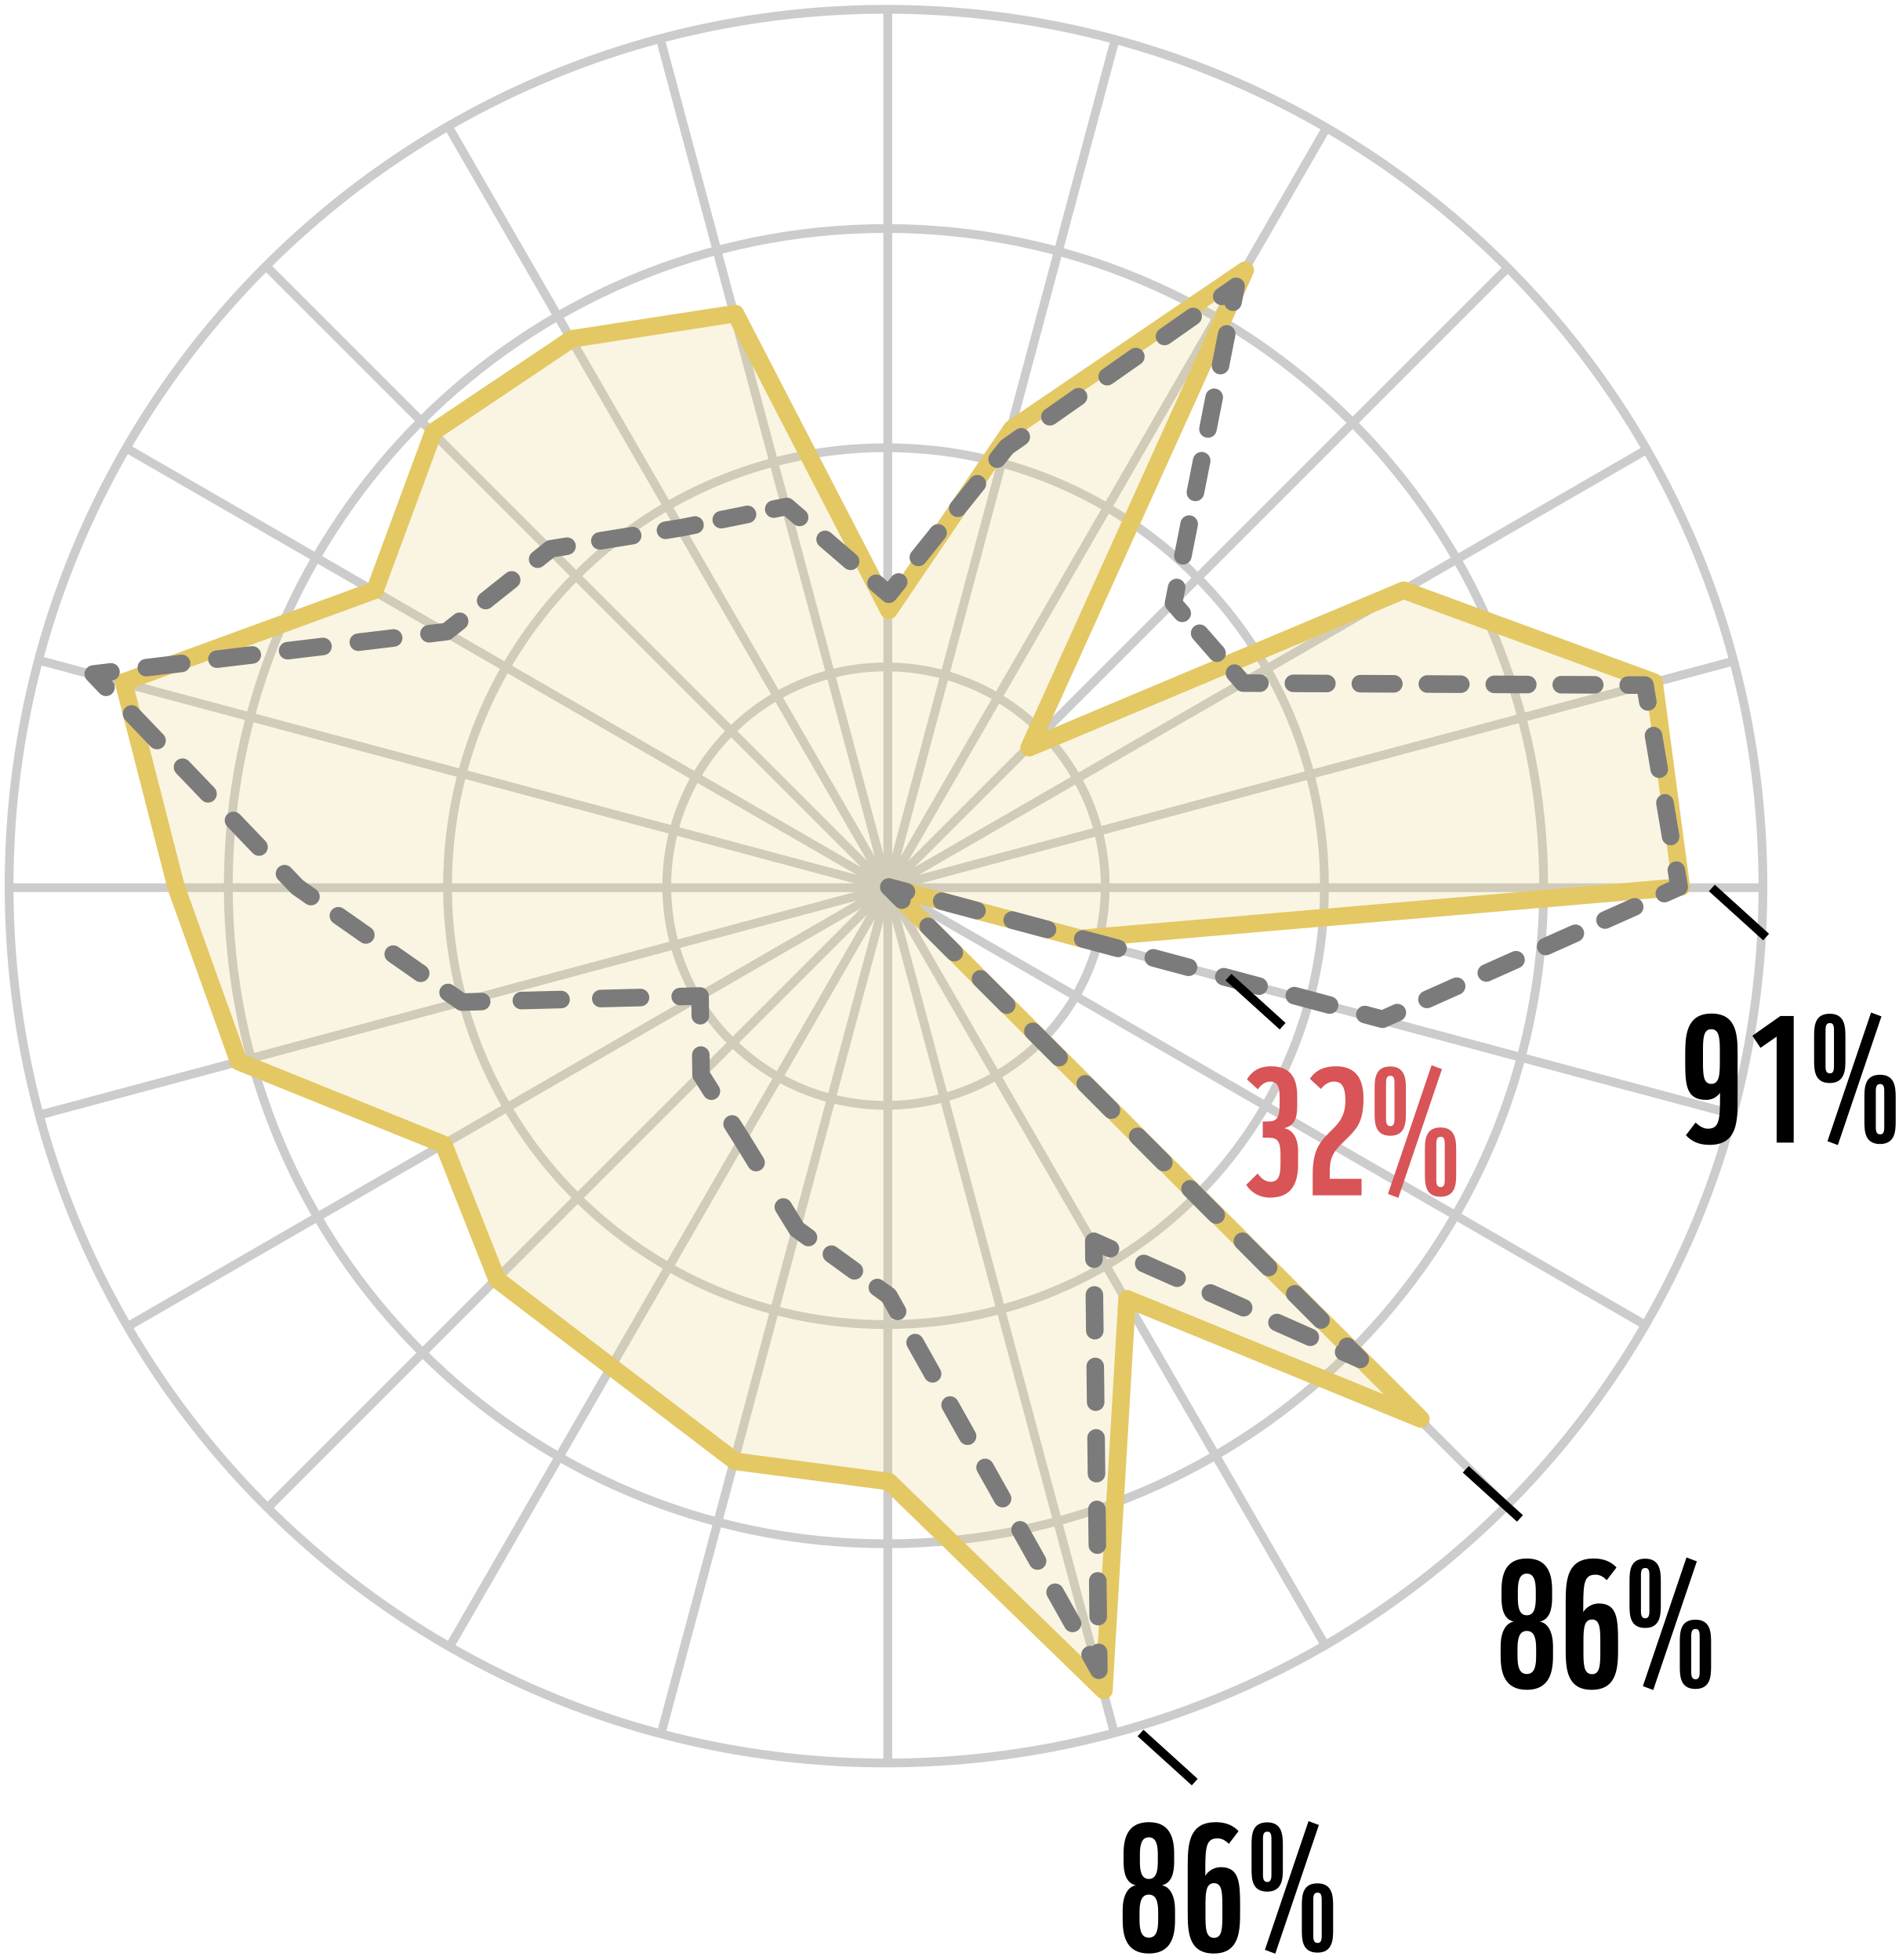
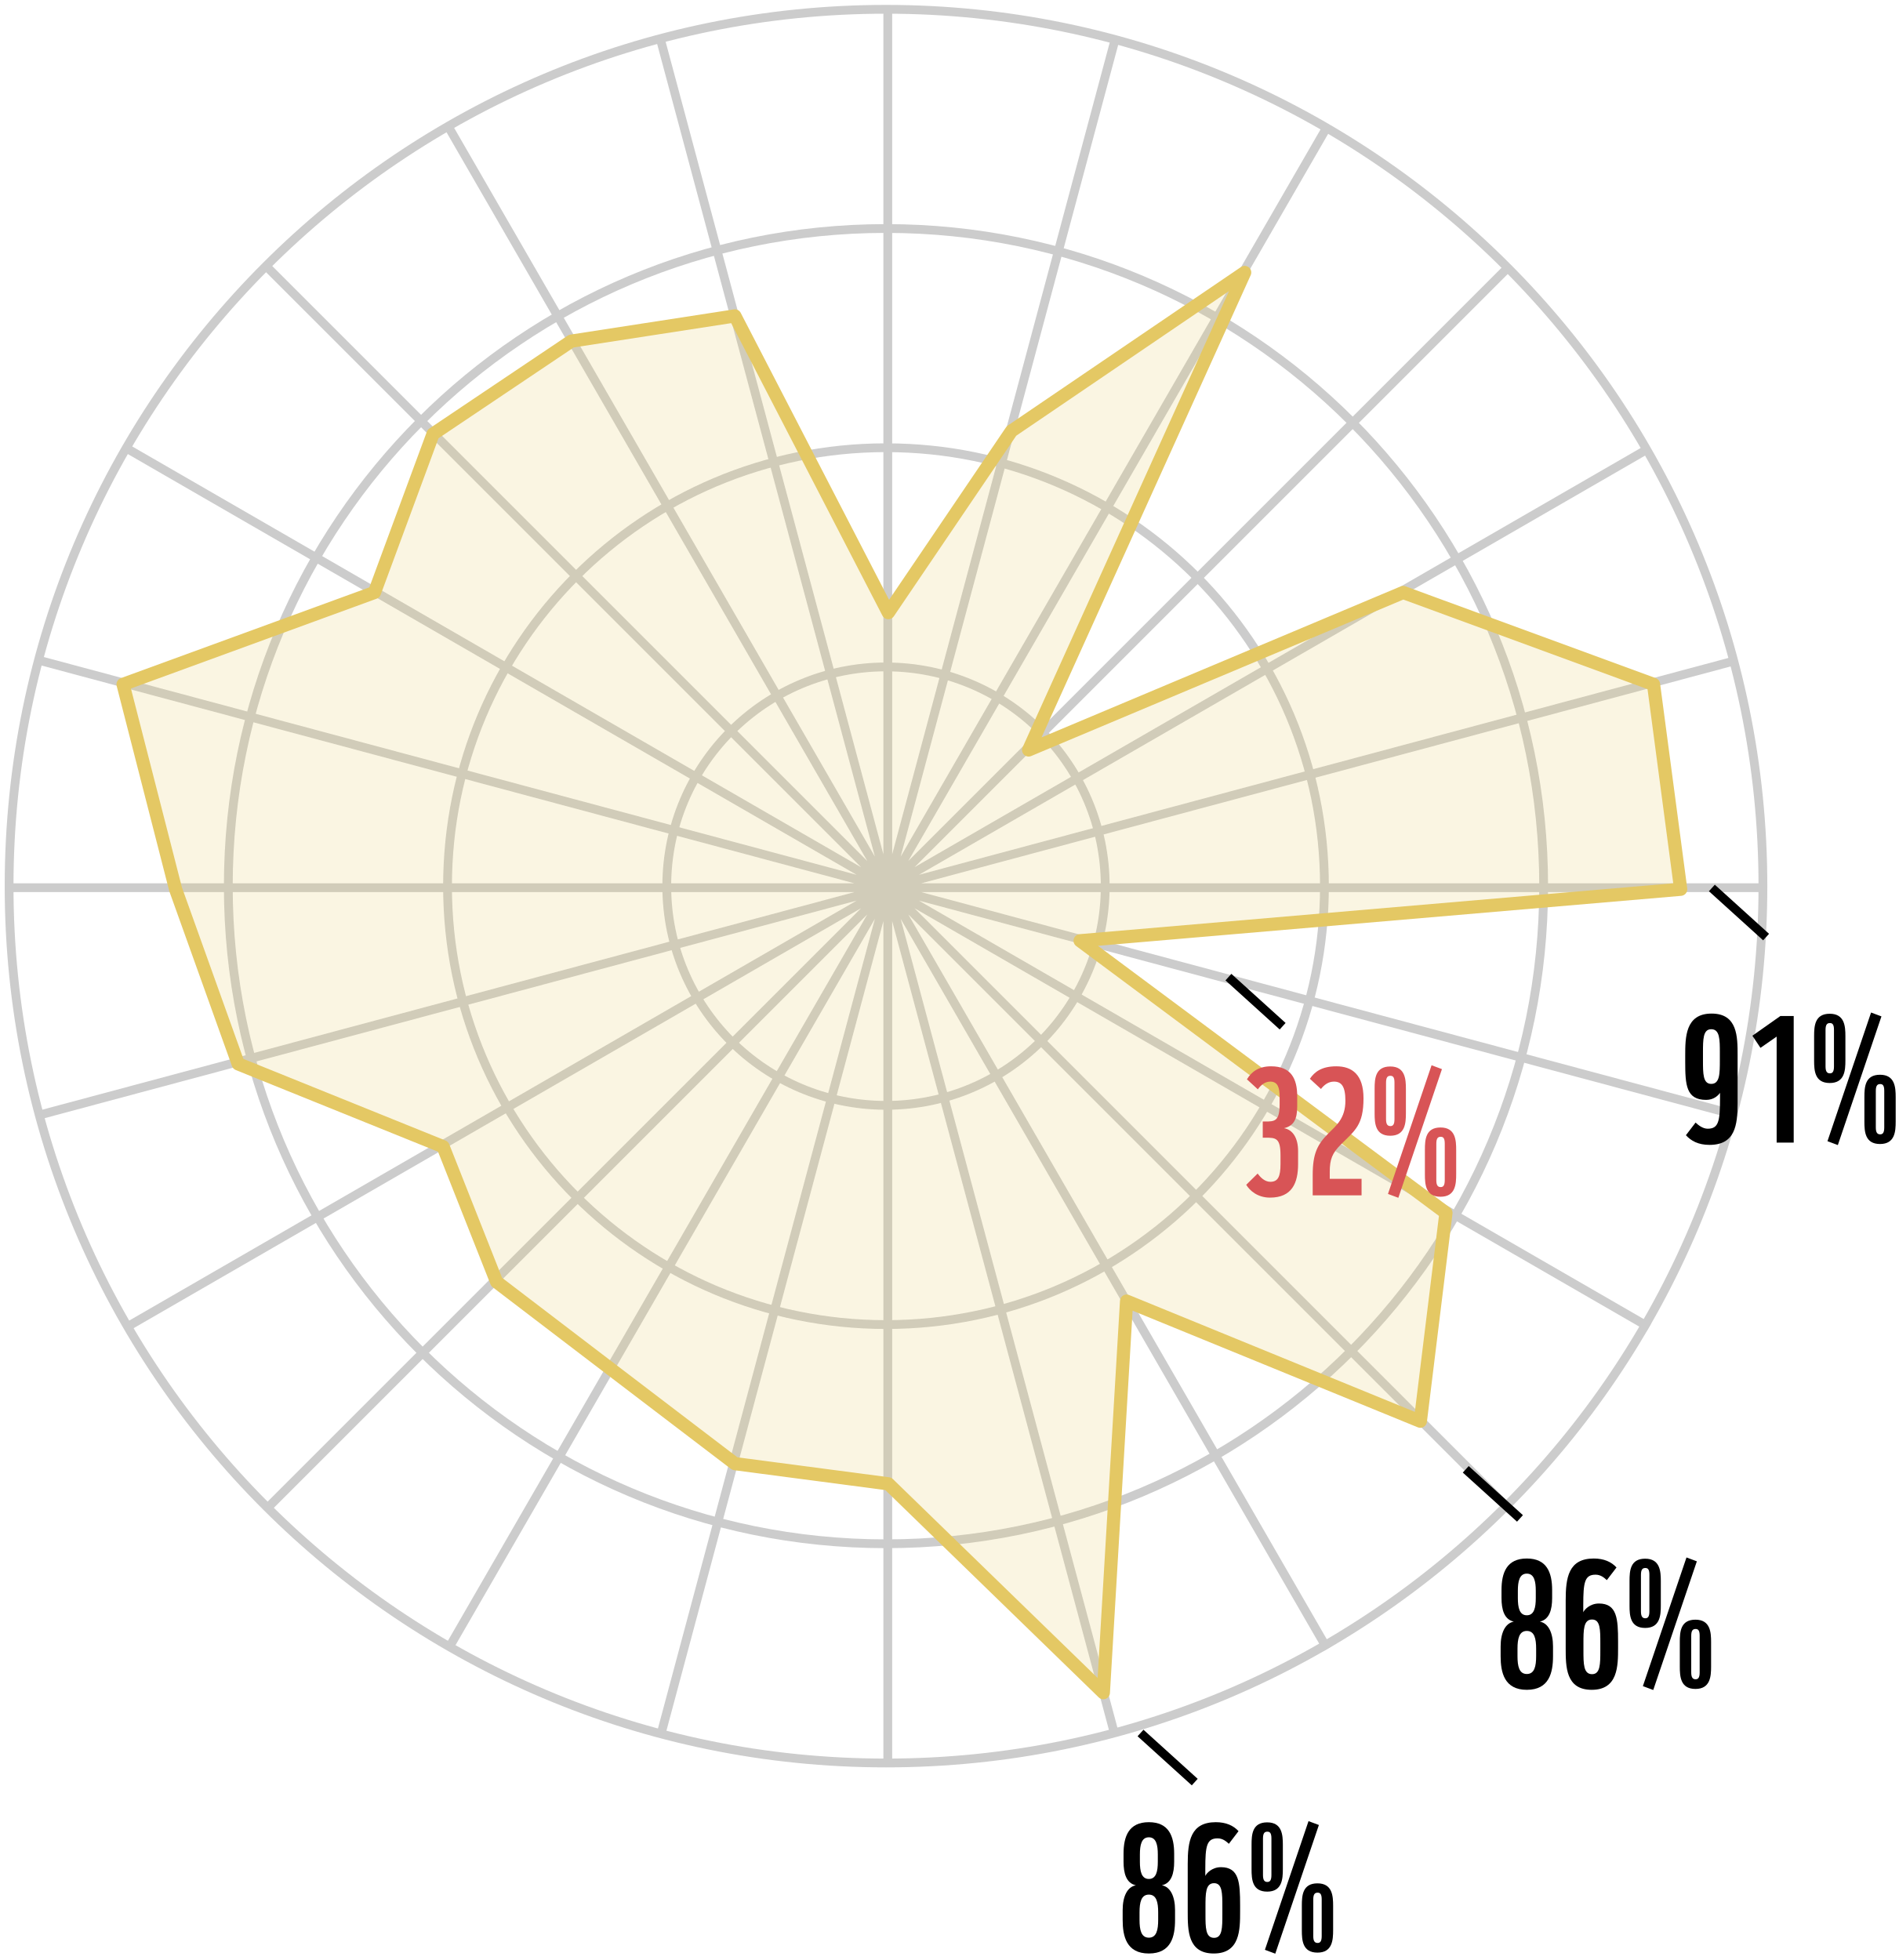
<svg xmlns="http://www.w3.org/2000/svg" width="216" height="223" viewBox="0 0 216 223" fill="none">
  <path fill-rule="evenodd" clip-rule="evenodd" d="M75.356 100.821C75.356 86.77 86.746 75.38 100.796 75.38C114.847 75.38 126.237 86.77 126.237 100.821C126.237 114.872 114.847 126.262 100.796 126.262C86.746 126.262 75.356 114.872 75.356 100.821ZM100.796 76.38C87.298 76.38 76.356 87.323 76.356 100.821C76.356 114.319 87.298 125.262 100.796 125.262C114.294 125.262 125.237 114.319 125.237 100.821C125.237 87.323 114.294 76.38 100.796 76.38Z" fill="#CCCCCC" />
  <path fill-rule="evenodd" clip-rule="evenodd" d="M50.414 100.821C50.414 72.996 72.971 50.44 100.795 50.44C128.62 50.44 151.177 72.996 151.177 100.821C151.177 128.646 128.62 151.203 100.795 151.203C72.971 151.203 50.414 128.646 50.414 100.821ZM100.795 51.44C73.523 51.44 51.414 73.549 51.414 100.821C51.414 128.094 73.523 150.203 100.795 150.203C128.068 150.203 150.177 128.094 150.177 100.821C150.177 73.549 128.068 51.44 100.795 51.44Z" fill="#CCCCCC" />
  <path fill-rule="evenodd" clip-rule="evenodd" d="M25.473 100.821C25.473 59.222 59.196 25.499 100.795 25.499C142.394 25.499 176.117 59.222 176.117 100.821C176.117 142.42 142.394 176.143 100.795 176.143C59.196 176.143 25.473 142.42 25.473 100.821ZM100.795 26.499C59.748 26.499 26.473 59.774 26.473 100.821C26.473 141.868 59.748 175.143 100.795 175.143C141.842 175.143 175.117 141.868 175.117 100.821C175.117 59.774 141.842 26.499 100.795 26.499Z" fill="#CCCCCC" />
  <path fill-rule="evenodd" clip-rule="evenodd" d="M0.535 100.821C0.535 45.448 45.424 0.559 100.798 0.559C156.171 0.559 201.061 45.448 201.061 100.821C201.061 156.195 156.171 201.084 100.798 201.084C45.424 201.084 0.535 156.195 0.535 100.821ZM100.798 1.559C45.977 1.559 1.535 46 1.535 100.821C1.535 155.643 45.977 200.084 100.798 200.084C155.619 200.084 200.061 155.643 200.061 100.821C200.061 46 155.619 1.559 100.798 1.559Z" fill="#CCCCCC" />
  <path fill-rule="evenodd" clip-rule="evenodd" d="M100.5 97.202V1H101.5V97.202L126.399 4.278L127.365 4.537L102.466 97.461L150.567 14.148L151.433 14.648L103.332 97.961L171.357 29.936L172.064 30.643L104.039 98.668L187.353 50.567L187.853 51.433L104.539 99.534L197.463 74.635L197.722 75.601L104.798 100.5H201V101.5H104.798L197.722 126.399L197.463 127.365L104.539 102.466L187.853 150.567L187.353 151.433L104.039 103.332L172.064 171.357L171.357 172.064L103.332 104.039L151.433 187.353L150.567 187.853L102.466 104.539L127.365 197.463L126.399 197.722L101.5 104.798V201H100.5V104.798L75.601 197.722L74.635 197.463L99.534 104.539L51.433 187.853L50.567 187.353L98.668 104.039L30.643 172.064L29.936 171.357L97.961 103.332L14.648 151.433L14.148 150.567L97.461 102.466L4.537 127.365L4.278 126.399L97.202 101.5H1V100.5H97.202L4.278 75.601L4.537 74.635L97.461 99.534L14.148 51.433L14.648 50.567L97.961 98.668L29.936 30.643L30.643 29.936L98.668 97.961L50.567 14.648L51.433 14.148L99.534 97.461L74.635 4.537L75.601 4.278L100.5 97.202Z" fill="#CCCCCC" />
-   <path d="M83.662 35.683L101.12 69.449L115.131 48.777L141.661 30.741L117.083 85.069L159.692 67.152L188.175 77.603L191.265 100.918L122.94 106.775L101.12 100.918L161.646 161.444L128.224 147.776L125.583 192.329L101.12 168.564L83.662 166.267L69.651 155.586L56.558 145.594L50.47 130.204L27.157 120.787L20.036 100.918L14.059 77.603L42.661 67.152L49.322 49.121L65.057 38.554L83.662 35.683Z" fill="#E4C864" fill-opacity="0.19" />
-   <path fill-rule="evenodd" clip-rule="evenodd" d="M142.305 29.976C142.648 30.264 142.757 30.745 142.573 31.153L119.045 83.159L159.305 66.23C159.538 66.132 159.799 66.126 160.037 66.213L188.52 76.664C188.869 76.792 189.118 77.103 189.166 77.471L192.257 100.786C192.293 101.057 192.216 101.331 192.045 101.544C191.874 101.757 191.623 101.891 191.351 101.914L123.026 107.771C122.91 107.781 122.794 107.771 122.681 107.741L104.468 102.852L162.353 160.737C162.69 161.073 162.742 161.601 162.479 161.997C162.215 162.394 161.708 162.549 161.267 162.369L129.14 149.231L126.581 192.388C126.558 192.779 126.31 193.12 125.945 193.261C125.58 193.403 125.167 193.319 124.886 193.046L100.661 169.512L83.532 167.259C83.359 167.236 83.195 167.168 83.056 167.062L69.045 156.382L69.044 156.381L55.952 146.389C55.807 146.278 55.696 146.131 55.629 145.962L49.699 130.971L26.782 121.714C26.518 121.608 26.312 121.393 26.215 121.124L19.095 101.255C19.085 101.226 19.076 101.196 19.068 101.166L13.09 77.851C12.963 77.353 13.233 76.84 13.716 76.664L41.883 66.371L48.384 48.775C48.457 48.577 48.59 48.408 48.765 48.291L64.5 37.724C64.621 37.642 64.76 37.588 64.905 37.566L83.51 34.695C83.934 34.629 84.353 34.842 84.55 35.224L101.236 67.496L114.303 48.215C114.374 48.111 114.464 48.021 114.569 47.95L141.099 29.914C141.47 29.662 141.962 29.688 142.305 29.976ZM115.851 49.496L101.948 70.01C101.75 70.302 101.413 70.468 101.061 70.447C100.709 70.426 100.394 70.221 100.232 69.908L83.104 36.781L65.43 39.508L50.148 49.771L43.599 67.498C43.497 67.774 43.28 67.99 43.004 68.091L15.252 78.231L20.994 100.624L27.947 120.028L50.845 129.277C51.099 129.38 51.3 129.582 51.401 129.837L57.386 144.967L70.257 154.791L70.258 154.792L84.057 165.31L101.25 167.573C101.464 167.601 101.662 167.697 101.817 167.847L124.714 190.091L127.226 147.717C127.245 147.395 127.419 147.101 127.692 146.929C127.965 146.758 128.304 146.728 128.603 146.85L157.425 158.637L100.413 101.625C100.093 101.305 100.027 100.809 100.254 100.417C100.48 100.025 100.942 99.835 101.379 99.952L123.03 105.763L190.137 100.011L187.263 78.333L159.717 68.226L117.471 85.991C117.092 86.15 116.654 86.061 116.367 85.766C116.08 85.472 116.003 85.031 116.172 84.657L139.286 33.565L115.851 49.496Z" fill="#E4C864" />
-   <path fill-rule="evenodd" clip-rule="evenodd" d="M141.174 31.742C141.516 31.964 141.688 32.373 141.609 32.773L141.253 34.577C141.146 35.118 140.62 35.471 140.078 35.364C139.702 35.29 139.417 35.014 139.314 34.67C138.905 34.806 138.439 34.666 138.179 34.295C137.862 33.843 137.972 33.219 138.425 32.902L140.054 31.761C140.388 31.526 140.831 31.519 141.174 31.742ZM136.558 35.431C136.875 35.883 136.766 36.506 136.313 36.823L133.054 39.106C132.602 39.423 131.978 39.313 131.662 38.861C131.345 38.409 131.454 37.785 131.907 37.468L135.166 35.185C135.618 34.868 136.242 34.978 136.558 35.431ZM139.753 37.008C140.295 37.115 140.648 37.641 140.541 38.183L139.829 41.79C139.722 42.332 139.196 42.684 138.654 42.577C138.112 42.47 137.76 41.944 137.867 41.402L138.579 37.796C138.686 37.254 139.212 36.901 139.753 37.008ZM130.041 39.997C130.358 40.449 130.248 41.073 129.795 41.39L126.537 43.673C126.084 43.99 125.461 43.88 125.144 43.428C124.827 42.975 124.937 42.352 125.389 42.035L128.648 39.752C129.1 39.435 129.724 39.544 130.041 39.997ZM123.523 44.563C123.84 45.015 123.73 45.639 123.278 45.956L120.019 48.239C119.566 48.556 118.943 48.446 118.626 47.994C118.309 47.541 118.419 46.918 118.871 46.601L122.13 44.318C122.582 44.001 123.206 44.111 123.523 44.563ZM138.329 44.222C138.871 44.329 139.224 44.855 139.117 45.396L138.405 49.003C138.298 49.545 137.772 49.897 137.23 49.79C136.688 49.683 136.336 49.157 136.443 48.616L137.155 45.009C137.262 44.467 137.788 44.115 138.329 44.222ZM117.005 49.129C117.322 49.582 117.212 50.205 116.76 50.522L115.248 51.582L114.217 52.867C113.872 53.298 113.243 53.368 112.812 53.022C112.381 52.677 112.311 52.048 112.657 51.617L113.776 50.219C113.836 50.145 113.905 50.08 113.983 50.026L115.612 48.884C116.065 48.567 116.688 48.677 117.005 49.129ZM136.905 51.435C137.447 51.542 137.8 52.068 137.693 52.61L136.981 56.216C136.874 56.758 136.348 57.111 135.806 57.004C135.264 56.897 134.911 56.371 135.018 55.829L135.73 52.222C135.837 51.681 136.363 51.328 136.905 51.435ZM111.823 54.256C112.254 54.602 112.323 55.231 111.978 55.662L109.738 58.456C109.393 58.887 108.764 58.957 108.333 58.611C107.902 58.266 107.832 57.637 108.178 57.206L110.417 54.411C110.762 53.98 111.392 53.911 111.823 54.256ZM89.321 56.64C89.624 56.579 89.938 56.661 90.172 56.863L91.622 58.112C92.04 58.472 92.087 59.104 91.727 59.522C91.367 59.941 90.735 59.988 90.317 59.627L89.237 58.698L88.224 58.902C87.683 59.011 87.155 58.661 87.046 58.12C86.937 57.579 87.287 57.051 87.828 56.942L89.321 56.64ZM86.02 58.327C86.13 58.868 85.779 59.396 85.238 59.505L82.252 60.108C81.711 60.217 81.183 59.867 81.074 59.326C80.965 58.785 81.315 58.257 81.856 58.148L84.842 57.545C85.384 57.435 85.911 57.786 86.02 58.327ZM135.481 58.648C136.023 58.755 136.376 59.281 136.269 59.823L135.556 63.429C135.45 63.971 134.924 64.324 134.382 64.217C133.84 64.11 133.487 63.584 133.594 63.042L134.306 59.435C134.413 58.894 134.939 58.541 135.481 58.648ZM80.048 59.533C80.158 60.074 79.808 60.602 79.266 60.711L77.773 61.013C77.76 61.015 77.748 61.017 77.735 61.02L75.868 61.321C75.323 61.409 74.81 61.038 74.722 60.493C74.634 59.948 75.004 59.435 75.549 59.347L77.396 59.048L78.87 58.751C79.412 58.641 79.939 58.992 80.048 59.533ZM107.344 59.845C107.775 60.191 107.844 60.82 107.499 61.251L105.259 64.046C104.914 64.477 104.285 64.546 103.854 64.201C103.423 63.855 103.353 63.226 103.699 62.795L105.938 60C106.283 59.569 106.913 59.5 107.344 59.845ZM72.964 60.777C73.052 61.322 72.681 61.836 72.136 61.924L68.403 62.527C67.858 62.615 67.345 62.244 67.257 61.699C67.169 61.154 67.539 60.641 68.085 60.553L71.817 59.95C72.362 59.861 72.876 60.232 72.964 60.777ZM93.112 60.715C93.472 60.296 94.103 60.249 94.522 60.61L97.422 63.108C97.841 63.468 97.888 64.099 97.527 64.518C97.167 64.936 96.535 64.983 96.117 64.623L93.217 62.125C92.798 61.765 92.751 61.133 93.112 60.715ZM65.499 61.983C65.587 62.528 65.216 63.042 64.671 63.13L63.063 63.389L61.789 64.404C61.357 64.748 60.728 64.676 60.384 64.244C60.04 63.812 60.112 63.183 60.544 62.839L62.023 61.662C62.157 61.555 62.316 61.484 62.486 61.457L64.352 61.155C64.897 61.067 65.411 61.438 65.499 61.983ZM58.991 65.353C59.335 65.785 59.264 66.414 58.832 66.758L55.874 69.112C55.442 69.456 54.813 69.385 54.469 68.953C54.125 68.521 54.197 67.891 54.629 67.547L57.586 65.193C58.018 64.849 58.647 64.921 58.991 65.353ZM102.865 65.434C103.296 65.78 103.365 66.409 103.02 66.84L101.9 68.237C101.73 68.449 101.482 68.583 101.212 68.608C100.941 68.633 100.673 68.547 100.467 68.37L99.017 67.121C98.599 66.76 98.552 66.129 98.912 65.711C99.272 65.292 99.904 65.245 100.322 65.606L100.987 66.178L101.459 65.59C101.805 65.159 102.434 65.089 102.865 65.434ZM134.057 65.861C134.599 65.968 134.951 66.494 134.844 67.036L134.584 68.358L135.251 69.122C135.614 69.538 135.572 70.17 135.156 70.533C134.74 70.896 134.108 70.854 133.745 70.438L132.754 69.304C132.55 69.07 132.466 68.756 132.526 68.452L132.882 66.649C132.989 66.107 133.515 65.754 134.057 65.861ZM53.076 70.061C53.42 70.493 53.349 71.123 52.917 71.467L51.438 72.644C51.293 72.759 51.118 72.832 50.934 72.854L48.924 73.096C48.376 73.161 47.878 72.77 47.812 72.222C47.746 71.673 48.138 71.175 48.686 71.11L50.414 70.902L51.671 69.902C52.103 69.558 52.732 69.629 53.076 70.061ZM135.821 71.295C136.237 70.932 136.869 70.974 137.232 71.39L139.213 73.658C139.577 74.074 139.534 74.706 139.118 75.069C138.702 75.433 138.07 75.39 137.707 74.974L135.726 72.706C135.363 72.29 135.405 71.658 135.821 71.295ZM45.778 72.466C45.843 73.014 45.452 73.512 44.904 73.578L40.884 74.06C40.335 74.126 39.837 73.735 39.772 73.186C39.706 72.638 40.097 72.14 40.645 72.074L44.666 71.592C45.214 71.526 45.712 71.918 45.778 72.466ZM37.737 73.43C37.803 73.979 37.412 74.477 36.864 74.543L32.843 75.025C32.295 75.091 31.797 74.7 31.731 74.151C31.666 73.603 32.057 73.105 32.605 73.039L36.625 72.557C37.174 72.491 37.672 72.882 37.737 73.43ZM29.697 74.395C29.763 74.944 29.372 75.441 28.823 75.507L24.803 75.99C24.255 76.055 23.757 75.664 23.691 75.116C23.625 74.567 24.016 74.07 24.565 74.004L28.585 73.522C29.133 73.456 29.631 73.847 29.697 74.395ZM21.657 75.36C21.722 75.908 21.331 76.406 20.783 76.472L16.763 76.954C16.214 77.02 15.716 76.629 15.651 76.081C15.585 75.532 15.976 75.034 16.524 74.969L20.545 74.486C21.093 74.42 21.591 74.812 21.657 75.36ZM13.616 76.325C13.682 76.873 13.291 77.371 12.742 77.437L12.72 77.439L12.786 77.508C13.168 77.907 13.154 78.54 12.755 78.922C12.356 79.304 11.723 79.29 11.341 78.891L9.891 77.376C9.629 77.103 9.544 76.705 9.672 76.348C9.8 75.991 10.118 75.737 10.494 75.692L12.504 75.451C13.053 75.385 13.55 75.776 13.616 76.325ZM139.783 75.831C140.199 75.468 140.831 75.511 141.194 75.927L141.888 76.721L143.341 76.728C143.894 76.731 144.339 77.181 144.336 77.733C144.334 78.285 143.884 78.731 143.331 78.728L141.427 78.719C141.14 78.717 140.867 78.593 140.679 78.376L139.688 77.242C139.325 76.826 139.367 76.195 139.783 75.831ZM146.145 77.742C146.148 77.19 146.598 76.745 147.15 76.747L150.96 76.766C151.512 76.769 151.957 77.219 151.955 77.771C151.952 78.324 151.502 78.769 150.95 78.766L147.14 78.747C146.588 78.745 146.143 78.294 146.145 77.742ZM153.764 77.781C153.767 77.228 154.216 76.783 154.769 76.785L158.578 76.805C159.13 76.808 159.576 77.257 159.573 77.81C159.57 78.362 159.12 78.807 158.568 78.805L154.759 78.785C154.206 78.783 153.761 78.333 153.764 77.781ZM161.382 77.819C161.385 77.266 161.835 76.821 162.387 76.824L166.196 76.843C166.748 76.846 167.194 77.296 167.191 77.848C167.188 78.4 166.738 78.846 166.186 78.843L162.377 78.824C161.825 78.821 161.379 78.371 161.382 77.819ZM169 77.857C169.003 77.305 169.453 76.859 170.005 76.862L173.814 76.881C174.367 76.884 174.812 77.334 174.809 77.886C174.807 78.439 174.357 78.884 173.804 78.881L169.995 78.862C169.443 78.859 168.998 78.409 169 77.857ZM176.619 77.895C176.621 77.343 177.071 76.898 177.624 76.9L181.433 76.919C181.985 76.922 182.43 77.372 182.428 77.924C182.425 78.477 181.975 78.922 181.423 78.919L177.614 78.9C177.061 78.898 176.616 78.448 176.619 77.895ZM184.237 77.934C184.24 77.381 184.69 76.936 185.242 76.939L187.146 76.948C187.632 76.951 188.046 77.302 188.127 77.781L188.452 79.695C188.544 80.24 188.178 80.756 187.633 80.848C187.089 80.941 186.572 80.574 186.48 80.03L186.296 78.944L185.232 78.939C184.68 78.936 184.234 78.486 184.237 77.934ZM14.273 80.507C14.671 80.124 15.305 80.138 15.686 80.537L18.587 83.566C18.969 83.965 18.955 84.598 18.556 84.98C18.157 85.362 17.524 85.348 17.142 84.95L14.242 81.92C13.86 81.521 13.874 80.888 14.273 80.507ZM187.948 82.705C188.492 82.613 189.009 82.979 189.101 83.524L189.75 87.352C189.842 87.897 189.476 88.413 188.931 88.505C188.387 88.597 187.871 88.231 187.778 87.686L187.129 83.858C187.037 83.313 187.403 82.797 187.948 82.705ZM20.074 86.565C20.473 86.183 21.106 86.197 21.488 86.596L24.388 89.625C24.77 90.024 24.756 90.657 24.358 91.039C23.959 91.421 23.326 91.407 22.944 91.008L20.043 87.979C19.661 87.58 19.675 86.947 20.074 86.565ZM189.246 90.362C189.791 90.269 190.307 90.636 190.399 91.18L191.048 95.009C191.141 95.553 190.774 96.07 190.229 96.162C189.685 96.254 189.169 95.888 189.076 95.343L188.427 91.515C188.335 90.97 188.702 90.454 189.246 90.362ZM25.875 92.623C26.274 92.241 26.907 92.255 27.289 92.654L30.189 95.683C30.571 96.082 30.558 96.715 30.159 97.097C29.76 97.479 29.127 97.465 28.745 97.066L25.844 94.037C25.462 93.638 25.476 93.005 25.875 92.623ZM190.544 98.018C191.089 97.926 191.605 98.293 191.697 98.837L192.022 100.751C192.098 101.201 191.86 101.646 191.443 101.832L189.755 102.584C189.251 102.809 188.66 102.582 188.435 102.078C188.21 101.573 188.437 100.982 188.941 100.757L189.92 100.321L189.725 99.171C189.633 98.627 190 98.111 190.544 98.018ZM31.676 98.682C32.075 98.3 32.708 98.313 33.09 98.712L34.472 100.156L35.951 101.19C36.404 101.507 36.514 102.13 36.197 102.583C35.881 103.035 35.257 103.146 34.805 102.829L33.245 101.738C33.191 101.7 33.141 101.658 33.096 101.61L31.645 100.096C31.263 99.697 31.277 99.064 31.676 98.682ZM100.254 100.418C100.48 100.026 100.942 99.835 101.379 99.953L103.384 100.49C103.918 100.633 104.234 101.181 104.091 101.715C104.018 101.989 103.837 102.206 103.606 102.333C103.629 102.615 103.532 102.904 103.316 103.119C102.925 103.51 102.292 103.509 101.902 103.118L100.412 101.625C100.092 101.305 100.028 100.81 100.254 100.418ZM106.171 102.272C106.314 101.738 106.862 101.422 107.396 101.565L111.407 102.639C111.941 102.782 112.257 103.331 112.114 103.864C111.971 104.398 111.423 104.714 110.89 104.571L106.878 103.497C106.345 103.354 106.028 102.805 106.171 102.272ZM186.886 102.768C187.111 103.273 186.884 103.864 186.38 104.089L183.004 105.593C182.5 105.818 181.908 105.592 181.684 105.087C181.459 104.583 181.685 103.991 182.19 103.767L185.565 102.262C186.07 102.037 186.661 102.264 186.886 102.768ZM37.678 103.618C37.995 103.166 38.618 103.056 39.071 103.372L42.191 105.554C42.644 105.871 42.754 106.494 42.437 106.947C42.121 107.399 41.497 107.51 41.045 107.193L37.925 105.011C37.472 104.695 37.362 104.071 37.678 103.618ZM114.194 104.421C114.337 103.888 114.885 103.571 115.419 103.714L119.43 104.789C119.964 104.932 120.28 105.48 120.137 106.013C119.994 106.547 119.446 106.864 118.913 106.721L114.901 105.646C114.368 105.503 114.051 104.955 114.194 104.421ZM104.883 104.69C105.274 104.3 105.907 104.3 106.297 104.691L109.277 107.677C109.667 108.068 109.666 108.702 109.275 109.092C108.884 109.482 108.251 109.481 107.861 109.09L104.881 106.104C104.491 105.713 104.492 105.08 104.883 104.69ZM180.135 105.777C180.36 106.282 180.133 106.873 179.629 107.098L176.253 108.603C175.749 108.827 175.157 108.601 174.933 108.096C174.708 107.592 174.934 107.001 175.439 106.776L178.814 105.271C179.319 105.046 179.91 105.273 180.135 105.777ZM122.217 106.571C122.36 106.037 122.908 105.721 123.442 105.863L127.453 106.938C127.987 107.081 128.303 107.629 128.16 108.163C128.017 108.696 127.469 109.013 126.936 108.87L122.924 107.795C122.391 107.652 122.074 107.104 122.217 106.571ZM43.918 107.983C44.235 107.53 44.858 107.42 45.311 107.736L48.431 109.918C48.883 110.235 48.994 110.858 48.677 111.311C48.361 111.764 47.737 111.874 47.285 111.557L44.165 109.375C43.712 109.059 43.602 108.435 43.918 107.983ZM130.24 108.72C130.383 108.187 130.931 107.87 131.465 108.013L135.476 109.088C136.01 109.231 136.326 109.779 136.183 110.312C136.04 110.846 135.492 111.162 134.959 111.019L130.947 109.945C130.414 109.802 130.097 109.254 130.24 108.72ZM173.384 108.787C173.609 109.291 173.382 109.882 172.878 110.107L169.502 111.612C168.998 111.837 168.406 111.61 168.181 111.105C167.957 110.601 168.183 110.01 168.688 109.785L172.063 108.28C172.568 108.056 173.159 108.282 173.384 108.787ZM138.263 110.869C138.406 110.336 138.954 110.019 139.488 110.162L143.499 111.237C144.033 111.38 144.349 111.928 144.206 112.462C144.063 112.995 143.515 113.312 142.981 113.169L138.97 112.094C138.437 111.951 138.12 111.403 138.263 110.869ZM110.842 110.662C111.233 110.272 111.866 110.273 112.256 110.664L115.236 113.65C115.626 114.041 115.626 114.674 115.235 115.064C114.844 115.454 114.21 115.453 113.82 115.062L110.841 112.076C110.451 111.685 110.451 111.052 110.842 110.662ZM166.633 111.796C166.858 112.3 166.631 112.891 166.126 113.116L162.751 114.621C162.246 114.846 161.655 114.619 161.43 114.115C161.206 113.61 161.432 113.019 161.937 112.794L165.312 111.29C165.817 111.065 166.408 111.291 166.633 111.796ZM50.158 112.347C50.475 111.894 51.098 111.784 51.551 112.1L52.841 113.003L54.771 112.954C55.323 112.94 55.782 113.376 55.796 113.928C55.81 114.48 55.374 114.939 54.822 114.953L52.563 115.011C52.349 115.016 52.14 114.953 51.965 114.83L50.405 113.739C49.952 113.423 49.842 112.799 50.158 112.347ZM146.286 113.019C146.429 112.485 146.977 112.169 147.511 112.312L151.522 113.386C152.055 113.529 152.372 114.078 152.229 114.611C152.086 115.145 151.538 115.461 151.004 115.318L146.993 114.244C146.459 114.101 146.143 113.552 146.286 113.019ZM80.336 112.601C80.529 112.787 80.639 113.042 80.642 113.309L80.671 115.549C80.678 116.101 80.236 116.554 79.684 116.562C79.132 116.569 78.678 116.127 78.671 115.574L78.656 114.347L77.409 114.379C76.857 114.393 76.398 113.957 76.384 113.405C76.37 112.853 76.806 112.394 77.358 112.38L79.617 112.322C79.884 112.315 80.143 112.416 80.336 112.601ZM73.866 113.469C73.88 114.021 73.444 114.48 72.892 114.494L68.374 114.609C67.822 114.623 67.363 114.186 67.349 113.634C67.335 113.082 67.771 112.623 68.323 112.609L72.841 112.494C73.393 112.48 73.852 112.917 73.866 113.469ZM64.831 113.698C64.845 114.251 64.409 114.709 63.857 114.723L59.339 114.838C58.787 114.852 58.328 114.416 58.314 113.864C58.3 113.312 58.736 112.853 59.288 112.839L63.806 112.724C64.358 112.71 64.817 113.146 64.831 113.698ZM159.882 114.805C160.106 115.309 159.88 115.901 159.375 116.126L157.688 116.878C157.478 116.971 157.243 116.99 157.022 116.93L155.016 116.393C154.482 116.25 154.166 115.702 154.309 115.168C154.452 114.635 155 114.318 155.533 114.461L157.197 114.907L158.561 114.299C159.066 114.074 159.657 114.301 159.882 114.805ZM116.802 116.634C117.193 116.244 117.826 116.245 118.216 116.636L121.195 119.622C121.586 120.013 121.585 120.646 121.194 121.036C120.803 121.426 120.17 121.426 119.78 121.035L116.8 118.048C116.41 117.658 116.411 117.024 116.802 116.634ZM79.716 119.041C80.268 119.034 80.721 119.476 80.728 120.028L80.754 121.986L81.78 123.614C82.075 124.081 81.935 124.698 81.468 124.993C81.001 125.288 80.383 125.148 80.089 124.681L78.912 122.814C78.813 122.658 78.76 122.478 78.757 122.294L78.729 120.054C78.722 119.502 79.163 119.048 79.716 119.041ZM122.761 122.607C123.152 122.216 123.785 122.217 124.175 122.608L127.155 125.594C127.545 125.985 127.544 126.618 127.153 127.008C126.762 127.398 126.129 127.398 125.739 127.007L122.759 124.021C122.369 123.63 122.37 122.997 122.761 122.607ZM82.755 127.034C83.222 126.739 83.84 126.879 84.135 127.346L85.318 129.223L86.869 131.749C87.158 132.22 87.01 132.836 86.54 133.125C86.069 133.414 85.453 133.266 85.164 132.796L83.62 130.279L83.614 130.269L82.443 128.413C82.148 127.946 82.288 127.329 82.755 127.034ZM128.72 128.579C129.111 128.189 129.744 128.189 130.134 128.58L133.114 131.566C133.504 131.957 133.504 132.59 133.113 132.981C132.722 133.371 132.089 133.37 131.698 132.979L128.719 129.993C128.329 129.602 128.329 128.969 128.72 128.579ZM134.68 134.551C135.071 134.161 135.704 134.162 136.094 134.552L139.074 137.539C139.464 137.93 139.463 138.563 139.072 138.953C138.681 139.343 138.048 139.342 137.658 138.951L134.678 135.965C134.288 135.574 134.289 134.941 134.68 134.551ZM88.595 136.473C89.066 136.185 89.681 136.332 89.97 136.803L91.417 139.16L92.562 139.99C93.009 140.315 93.109 140.94 92.785 141.387C92.46 141.834 91.835 141.934 91.388 141.609L90.082 140.662C89.975 140.585 89.885 140.487 89.817 140.375L88.266 137.849C87.977 137.378 88.124 136.762 88.595 136.473ZM123.883 140.396C124.167 140.208 124.527 140.178 124.839 140.316L126.734 141.156C127.239 141.38 127.466 141.971 127.243 142.476C127.019 142.98 126.428 143.208 125.923 142.985L125.452 142.776L125.457 143.252C125.464 143.804 125.021 144.257 124.469 144.264C123.917 144.27 123.464 143.828 123.457 143.276L123.433 141.242C123.429 140.902 123.599 140.583 123.883 140.396ZM140.639 140.523C141.03 140.133 141.663 140.134 142.053 140.525L145.033 143.511C145.423 143.902 145.422 144.535 145.031 144.925C144.64 145.315 144.007 145.314 143.617 144.924L140.637 141.937C140.247 141.546 140.248 140.913 140.639 140.523ZM93.778 142.108C94.103 141.661 94.728 141.561 95.175 141.885L97.788 143.78C98.235 144.104 98.334 144.73 98.01 145.177C97.686 145.624 97.061 145.724 96.614 145.399L94.001 143.504C93.554 143.18 93.454 142.555 93.778 142.108ZM129.204 143.345C129.428 142.84 130.019 142.612 130.524 142.836L134.314 144.516C134.819 144.739 135.047 145.33 134.823 145.835C134.599 146.34 134.008 146.568 133.503 146.344L129.713 144.664C129.208 144.441 128.98 143.85 129.204 143.345ZM99.004 145.898C99.328 145.451 99.953 145.351 100.4 145.675L101.707 146.623C101.824 146.708 101.921 146.817 101.992 146.943L102.987 148.718C103.257 149.2 103.086 149.809 102.604 150.079C102.123 150.35 101.513 150.178 101.243 149.696L100.355 148.113L99.226 147.294C98.779 146.97 98.68 146.345 99.004 145.898ZM136.784 146.704C137.008 146.2 137.599 145.972 138.104 146.195L141.894 147.875C142.399 148.099 142.627 148.69 142.403 149.195C142.179 149.7 141.588 149.927 141.083 149.704L137.293 148.024C136.788 147.8 136.561 147.209 136.784 146.704ZM146.598 146.495C146.989 146.105 147.622 146.106 148.013 146.497L150.992 149.483C151.382 149.874 151.382 150.507 150.991 150.897C150.6 151.287 149.967 151.287 149.576 150.896L146.597 147.91C146.207 147.519 146.207 146.886 146.598 146.495ZM124.494 146.331C125.046 146.324 125.499 146.767 125.505 147.319L125.553 151.386C125.56 151.938 125.117 152.391 124.565 152.398C124.013 152.404 123.56 151.962 123.553 151.409L123.505 147.343C123.499 146.79 123.941 146.337 124.494 146.331ZM144.364 150.064C144.588 149.559 145.179 149.331 145.684 149.555L149.474 151.235C149.979 151.458 150.207 152.049 149.983 152.554C149.759 153.059 149.168 153.287 148.664 153.063L144.874 151.383C144.369 151.16 144.141 150.569 144.364 150.064ZM103.617 151.885C104.098 151.615 104.708 151.786 104.978 152.268L106.969 155.818C107.239 156.3 107.067 156.909 106.586 157.18C106.104 157.45 105.495 157.278 105.224 156.796L103.234 153.246C102.964 152.765 103.135 152.155 103.617 151.885ZM152.558 152.468C152.949 152.078 153.582 152.078 153.972 152.469L155.462 153.962C155.802 154.303 155.851 154.838 155.578 155.235C155.306 155.632 154.789 155.778 154.349 155.583L152.454 154.743C151.949 154.519 151.721 153.928 151.945 153.424C152.02 153.254 152.136 153.116 152.277 153.015C152.309 152.815 152.403 152.622 152.558 152.468ZM124.589 154.465C125.142 154.458 125.595 154.901 125.601 155.453L125.649 159.52C125.656 160.072 125.213 160.525 124.661 160.531C124.109 160.538 123.656 160.095 123.649 159.543L123.601 155.476C123.595 154.924 124.037 154.471 124.589 154.465ZM107.598 158.985C108.08 158.715 108.689 158.887 108.96 159.368L110.95 162.918C111.22 163.4 111.049 164.01 110.567 164.28C110.086 164.55 109.476 164.378 109.206 163.897L107.215 160.347C106.945 159.865 107.117 159.255 107.598 158.985ZM124.685 162.598C125.238 162.592 125.691 163.034 125.697 163.587L125.745 167.653C125.752 168.206 125.309 168.659 124.757 168.665C124.205 168.672 123.752 168.229 123.745 167.677L123.697 163.61C123.691 163.058 124.133 162.605 124.685 162.598ZM111.58 166.085C112.061 165.815 112.671 165.987 112.941 166.468L114.932 170.019C115.202 170.5 115.03 171.11 114.549 171.38C114.067 171.65 113.458 171.478 113.187 170.997L111.197 167.447C110.927 166.965 111.098 166.355 111.58 166.085ZM124.781 170.732C125.333 170.726 125.786 171.168 125.793 171.72L125.841 175.787C125.847 176.339 125.405 176.792 124.853 176.799C124.301 176.805 123.848 176.363 123.841 175.811L123.793 171.744C123.787 171.192 124.229 170.739 124.781 170.732ZM115.561 173.185C116.043 172.915 116.652 173.087 116.923 173.569L118.913 177.119C119.184 177.6 119.012 178.21 118.53 178.48C118.049 178.75 117.439 178.579 117.169 178.097L115.178 174.547C114.908 174.065 115.08 173.456 115.561 173.185ZM124.877 178.866C125.429 178.859 125.882 179.302 125.889 179.854L125.937 183.921C125.943 184.473 125.501 184.926 124.949 184.933C124.396 184.939 123.943 184.497 123.937 183.945L123.889 179.878C123.882 179.325 124.325 178.872 124.877 178.866ZM119.543 180.286C120.025 180.016 120.634 180.187 120.904 180.669L122.895 184.219C123.165 184.701 122.993 185.31 122.512 185.58C122.03 185.85 121.421 185.679 121.15 185.197L119.16 181.647C118.89 181.165 119.061 180.556 119.543 180.286ZM124.973 187C125.525 186.993 125.978 187.436 125.985 187.988L126.009 190.021C126.014 190.478 125.709 190.881 125.267 190.999C124.826 191.117 124.36 190.921 124.137 190.522L123.141 188.747C122.871 188.265 123.043 187.656 123.524 187.386C123.763 187.252 124.032 187.227 124.277 187.293C124.455 187.115 124.701 187.003 124.973 187Z" fill="#7B7B7B" />
+   <path d="M83.603 35.942L101.061 69.708L115.072 49.035L141.603 31L117.025 85.328L159.634 67.411L188.116 77.862L191.207 101.176L122.882 107.034L164.5 138L161.587 161.702L128.166 148.035L125.524 192.588L101.061 168.823L83.603 166.526L69.592 155.845L56.5 145.853L50.412 130.463L27.098 121.046L19.978 101.176L14 77.862L42.602 67.411L49.263 49.38L64.998 38.813L83.603 35.942Z" fill="#E4C864" fill-opacity="0.19" />
+   <path fill-rule="evenodd" clip-rule="evenodd" d="M142.086 30.426C142.343 30.642 142.425 31.003 142.286 31.309L118.496 83.895L159.343 66.719C159.518 66.646 159.714 66.641 159.892 66.707L188.375 77.157C188.637 77.254 188.823 77.487 188.86 77.763L191.951 101.078C191.977 101.281 191.92 101.486 191.792 101.646C191.663 101.806 191.475 101.906 191.271 101.924L124.916 107.612L164.948 137.398C165.164 137.559 165.277 137.824 165.245 138.091L162.332 161.794C162.303 162.026 162.168 162.231 161.966 162.349C161.765 162.468 161.52 162.485 161.303 162.397L128.853 149.126L126.273 192.632C126.256 192.925 126.069 193.181 125.796 193.287C125.522 193.393 125.212 193.33 125.002 193.126L100.717 169.534L83.506 167.27C83.376 167.252 83.253 167.202 83.149 167.122L69.138 156.442L69.137 156.441L56.045 146.449C55.937 146.366 55.853 146.255 55.803 146.128L49.833 131.038L26.817 121.741C26.619 121.661 26.464 121.5 26.392 121.299L19.272 101.429C19.264 101.408 19.257 101.385 19.251 101.363L13.274 78.048C13.178 77.675 13.381 77.29 13.743 77.157L42.019 66.825L48.56 49.12C48.615 48.972 48.715 48.845 48.845 48.757L64.58 38.19C64.672 38.129 64.775 38.089 64.884 38.072L83.489 35.201C83.808 35.152 84.122 35.311 84.27 35.598L101.148 68.243L114.452 48.615C114.505 48.536 114.572 48.468 114.651 48.415L141.181 30.38C141.459 30.191 141.829 30.21 142.086 30.426ZM115.613 49.575L101.682 70.128C101.534 70.347 101.281 70.472 101.017 70.456C100.753 70.441 100.516 70.287 100.395 70.052L83.185 36.766L65.278 39.529L49.883 49.867L43.306 67.671C43.23 67.877 43.067 68.04 42.86 68.115L14.895 78.333L20.696 100.956L27.691 120.476L50.693 129.768C50.883 129.845 51.034 129.996 51.109 130.187L57.121 145.383L70.047 155.249L70.047 155.249L83.899 165.808L101.159 168.079C101.319 168.1 101.468 168.172 101.584 168.285L124.873 190.909L127.417 147.99C127.432 147.749 127.562 147.529 127.766 147.4C127.971 147.271 128.226 147.249 128.45 147.34L160.962 160.637L163.703 138.341L122.434 107.635C122.184 107.449 122.075 107.128 122.16 106.828C122.246 106.529 122.507 106.313 122.818 106.286L190.36 100.496L187.433 78.41L159.652 68.216L117.315 86.019C117.031 86.139 116.703 86.072 116.487 85.851C116.272 85.63 116.214 85.3 116.341 85.019L139.822 33.118L115.613 49.575Z" fill="#E4C864" />
  <path d="M208.645 121.34V117.16C208.645 116.52 208.445 116.4 208.185 116.4C207.885 116.4 207.685 116.54 207.685 117.18V121.34C207.685 121.96 207.885 122.12 208.185 122.12C208.445 122.12 208.645 121.98 208.645 121.34ZM209.945 117.9V120.66C209.945 121.78 209.865 123.22 208.165 123.22C206.465 123.22 206.385 121.82 206.385 120.68V117.88C206.385 116.72 206.465 115.34 208.165 115.34C209.865 115.34 209.945 116.78 209.945 117.9ZM214.045 115.64L209.085 130.28L207.905 129.84L212.865 115.2L214.045 115.64ZM214.365 128.28V124.1C214.365 123.46 214.165 123.34 213.905 123.34C213.605 123.34 213.405 123.48 213.405 124.12V128.28C213.405 128.9 213.605 129.06 213.905 129.06C214.165 129.06 214.365 128.92 214.365 128.28ZM215.665 124.84V127.6C215.665 128.72 215.585 130.16 213.885 130.16C212.185 130.16 212.105 128.76 212.105 127.62V124.82C212.105 123.66 212.185 122.28 213.885 122.28C215.585 122.28 215.665 123.72 215.665 124.84Z" fill="black" />
  <path d="M204.063 130H202.123V117.94L200.283 119.22L199.363 117.84L202.543 115.6H204.063V130Z" fill="black" />
  <path d="M191.721 120.8V120.12C191.721 118.04 191.721 115.32 194.721 115.32C197.681 115.32 197.681 117.96 197.681 120.08V125.5C197.681 128.06 197.381 130.26 194.481 130.26C193.201 130.26 192.381 129.8 191.801 129.16L192.901 127.72C193.201 128 193.701 128.42 194.281 128.42C195.521 128.42 195.681 127.56 195.681 124.98V124.34C195.421 124.7 194.921 125.14 194.101 125.14C191.821 125.14 191.721 123.42 191.721 120.8ZM193.741 119.78V120.64C193.741 122.16 193.741 123.32 194.681 123.32C195.661 123.32 195.661 122.14 195.661 120.6V119.78C195.661 118.28 195.661 117.1 194.681 117.1C193.741 117.1 193.741 118.26 193.741 119.78Z" fill="black" />
  <path d="M158.645 127.34V123.16C158.645 122.52 158.445 122.4 158.185 122.4C157.885 122.4 157.685 122.54 157.685 123.18V127.34C157.685 127.96 157.885 128.12 158.185 128.12C158.445 128.12 158.645 127.98 158.645 127.34ZM159.945 123.9V126.66C159.945 127.78 159.865 129.22 158.165 129.22C156.465 129.22 156.385 127.82 156.385 126.68V123.88C156.385 122.72 156.465 121.34 158.165 121.34C159.865 121.34 159.945 122.78 159.945 123.9ZM164.045 121.64L159.085 136.28L157.905 135.84L162.865 121.2L164.045 121.64ZM164.365 134.28V130.1C164.365 129.46 164.165 129.34 163.905 129.34C163.605 129.34 163.405 129.48 163.405 130.12V134.28C163.405 134.9 163.605 135.06 163.905 135.06C164.165 135.06 164.365 134.92 164.365 134.28ZM165.665 130.84V133.6C165.665 134.72 165.585 136.16 163.885 136.16C162.185 136.16 162.105 134.76 162.105 133.62V130.82C162.105 129.66 162.185 128.28 163.885 128.28C165.585 128.28 165.665 129.72 165.665 130.84Z" fill="#D85456" />
  <path d="M151.761 123.06C151.101 123.06 150.621 123.46 150.281 123.9L149.021 122.74C149.541 121.96 150.361 121.32 152.021 121.32C153.821 121.32 155.121 122.26 155.121 124.96C155.121 128.02 154.141 128.62 152.561 130.2C151.561 131.2 151.281 131.9 151.281 133.34V134.12H154.901V136H149.341V133.7C149.341 131.24 149.881 130.2 151.141 128.94C152.021 128.06 153.061 127.24 153.061 125.24C153.061 123.58 152.601 123.06 151.761 123.06Z" fill="#D85456" />
  <path d="M144.519 123.06C143.899 123.06 143.439 123.46 143.099 123.94L141.859 122.8C142.379 121.94 143.199 121.32 144.599 121.32C146.879 121.32 147.579 122.72 147.579 124.72V125.88C147.579 127.36 147.179 128.1 146.079 128.36C147.059 128.54 147.679 129.44 147.679 130.98V132.44C147.679 134.58 146.999 136.26 144.479 136.26C143.059 136.26 142.159 135.44 141.779 134.8L143.079 133.52C143.379 133.94 143.879 134.46 144.519 134.46C145.399 134.46 145.679 133.86 145.679 132.44V131.44C145.679 129.46 145.139 129.44 143.939 129.44H143.659V127.6H143.939C145.019 127.6 145.579 127.58 145.579 125.62V124.78C145.579 123.78 145.379 123.06 144.519 123.06Z" fill="#D85456" />
  <path d="M187.645 183.34V179.16C187.645 178.52 187.445 178.4 187.185 178.4C186.885 178.4 186.685 178.54 186.685 179.18V183.34C186.685 183.96 186.885 184.12 187.185 184.12C187.445 184.12 187.645 183.98 187.645 183.34ZM188.945 179.9V182.66C188.945 183.78 188.865 185.22 187.165 185.22C185.465 185.22 185.385 183.82 185.385 182.68V179.88C185.385 178.72 185.465 177.34 187.165 177.34C188.865 177.34 188.945 178.78 188.945 179.9ZM193.045 177.64L188.085 192.28L186.905 191.84L191.865 177.2L193.045 177.64ZM193.365 190.28V186.1C193.365 185.46 193.165 185.34 192.905 185.34C192.605 185.34 192.405 185.48 192.405 186.12V190.28C192.405 190.9 192.605 191.06 192.905 191.06C193.165 191.06 193.365 190.92 193.365 190.28ZM194.665 186.84V189.6C194.665 190.72 194.585 192.16 192.885 192.16C191.185 192.16 191.105 190.76 191.105 189.62V186.82C191.105 185.66 191.185 184.28 192.885 184.28C194.585 184.28 194.665 185.72 194.665 186.84Z" fill="black" />
  <path d="M184.083 186.78V187.46C184.083 189.54 184.083 192.26 181.083 192.26C178.123 192.26 178.123 189.62 178.123 187.5V182.08C178.123 179.52 178.423 177.32 181.323 177.32C182.463 177.32 183.323 177.7 183.903 178.34L182.803 179.78C182.503 179.5 182.103 179.16 181.523 179.16C180.283 179.16 180.123 180.02 180.123 182.6V183.44C180.243 183.14 180.883 182.44 181.903 182.44C183.963 182.44 184.083 184.16 184.083 186.78ZM182.063 187.8V186.94C182.063 185.42 182.063 184.26 181.123 184.26C180.143 184.26 180.143 185.44 180.143 186.98V187.8C180.143 189.3 180.143 190.48 181.123 190.48C182.063 190.48 182.063 189.32 182.063 187.8Z" fill="black" />
  <path d="M176.581 180.92V181.82C176.581 183.12 176.281 184.26 175.181 184.5C176.161 184.68 176.681 185.78 176.681 187.32V188.44C176.681 190.28 176.261 192.26 173.701 192.26C171.141 192.26 170.721 190.28 170.721 188.44V187.32C170.721 185.78 171.241 184.68 172.221 184.5C171.121 184.26 170.821 183.12 170.821 181.82V180.92C170.821 178.92 171.421 177.32 173.701 177.32C175.981 177.32 176.581 178.92 176.581 180.92ZM174.761 188.44V187.58C174.761 186.46 174.581 185.56 173.701 185.56C172.821 185.56 172.641 186.46 172.641 187.58V188.44C172.641 189.56 172.821 190.46 173.701 190.46C174.581 190.46 174.761 189.56 174.761 188.44ZM174.721 181.82V181C174.721 179.92 174.541 179.04 173.701 179.04C172.861 179.04 172.681 179.92 172.681 181V181.82C172.681 182.9 172.861 183.78 173.701 183.78C174.541 183.78 174.721 182.9 174.721 181.82Z" fill="black" />
  <path d="M144.645 213.34V209.16C144.645 208.52 144.445 208.4 144.185 208.4C143.885 208.4 143.685 208.54 143.685 209.18V213.34C143.685 213.96 143.885 214.12 144.185 214.12C144.445 214.12 144.645 213.98 144.645 213.34ZM145.945 209.9V212.66C145.945 213.78 145.865 215.22 144.165 215.22C142.465 215.22 142.385 213.82 142.385 212.68V209.88C142.385 208.72 142.465 207.34 144.165 207.34C145.865 207.34 145.945 208.78 145.945 209.9ZM150.045 207.64L145.085 222.28L143.905 221.84L148.865 207.2L150.045 207.64ZM150.365 220.28V216.1C150.365 215.46 150.165 215.34 149.905 215.34C149.605 215.34 149.405 215.48 149.405 216.12V220.28C149.405 220.9 149.605 221.06 149.905 221.06C150.165 221.06 150.365 220.92 150.365 220.28ZM151.665 216.84V219.6C151.665 220.72 151.585 222.16 149.885 222.16C148.185 222.16 148.105 220.76 148.105 219.62V216.82C148.105 215.66 148.185 214.28 149.885 214.28C151.585 214.28 151.665 215.72 151.665 216.84Z" fill="black" />
  <path d="M141.083 216.78V217.46C141.083 219.54 141.083 222.26 138.083 222.26C135.123 222.26 135.123 219.62 135.123 217.5V212.08C135.123 209.52 135.423 207.32 138.323 207.32C139.463 207.32 140.323 207.7 140.903 208.34L139.803 209.78C139.503 209.5 139.103 209.16 138.523 209.16C137.283 209.16 137.123 210.02 137.123 212.6V213.44C137.243 213.14 137.883 212.44 138.903 212.44C140.963 212.44 141.083 214.16 141.083 216.78ZM139.063 217.8V216.94C139.063 215.42 139.063 214.26 138.123 214.26C137.143 214.26 137.143 215.44 137.143 216.98V217.8C137.143 219.3 137.143 220.48 138.123 220.48C139.063 220.48 139.063 219.32 139.063 217.8Z" fill="black" />
  <path d="M133.581 210.92V211.82C133.581 213.12 133.281 214.26 132.181 214.5C133.161 214.68 133.681 215.78 133.681 217.32V218.44C133.681 220.28 133.261 222.26 130.701 222.26C128.141 222.26 127.721 220.28 127.721 218.44V217.32C127.721 215.78 128.241 214.68 129.221 214.5C128.121 214.26 127.821 213.12 127.821 211.82V210.92C127.821 208.92 128.421 207.32 130.701 207.32C132.981 207.32 133.581 208.92 133.581 210.92ZM131.761 218.44V217.58C131.761 216.46 131.581 215.56 130.701 215.56C129.821 215.56 129.641 216.46 129.641 217.58V218.44C129.641 219.56 129.821 220.46 130.701 220.46C131.581 220.46 131.761 219.56 131.761 218.44ZM131.721 211.82V211C131.721 209.92 131.541 209.04 130.701 209.04C129.861 209.04 129.681 209.92 129.681 211V211.82C129.681 212.9 129.861 213.78 130.701 213.78C131.541 213.78 131.721 212.9 131.721 211.82Z" fill="black" />
  <path fill-rule="evenodd" clip-rule="evenodd" d="M200.586 106.986L194.418 101.4L195.089 100.659L201.257 106.245L200.586 106.986Z" fill="black" />
  <path fill-rule="evenodd" clip-rule="evenodd" d="M145.586 117.129L139.418 111.543L140.089 110.802L146.257 116.388L145.586 117.129Z" fill="black" />
  <path fill-rule="evenodd" clip-rule="evenodd" d="M172.586 173.129L166.418 167.543L167.089 166.802L173.257 172.388L172.586 173.129Z" fill="black" />
  <path fill-rule="evenodd" clip-rule="evenodd" d="M135.586 203.129L129.418 197.543L130.089 196.802L136.257 202.388L135.586 203.129Z" fill="black" />
</svg>
